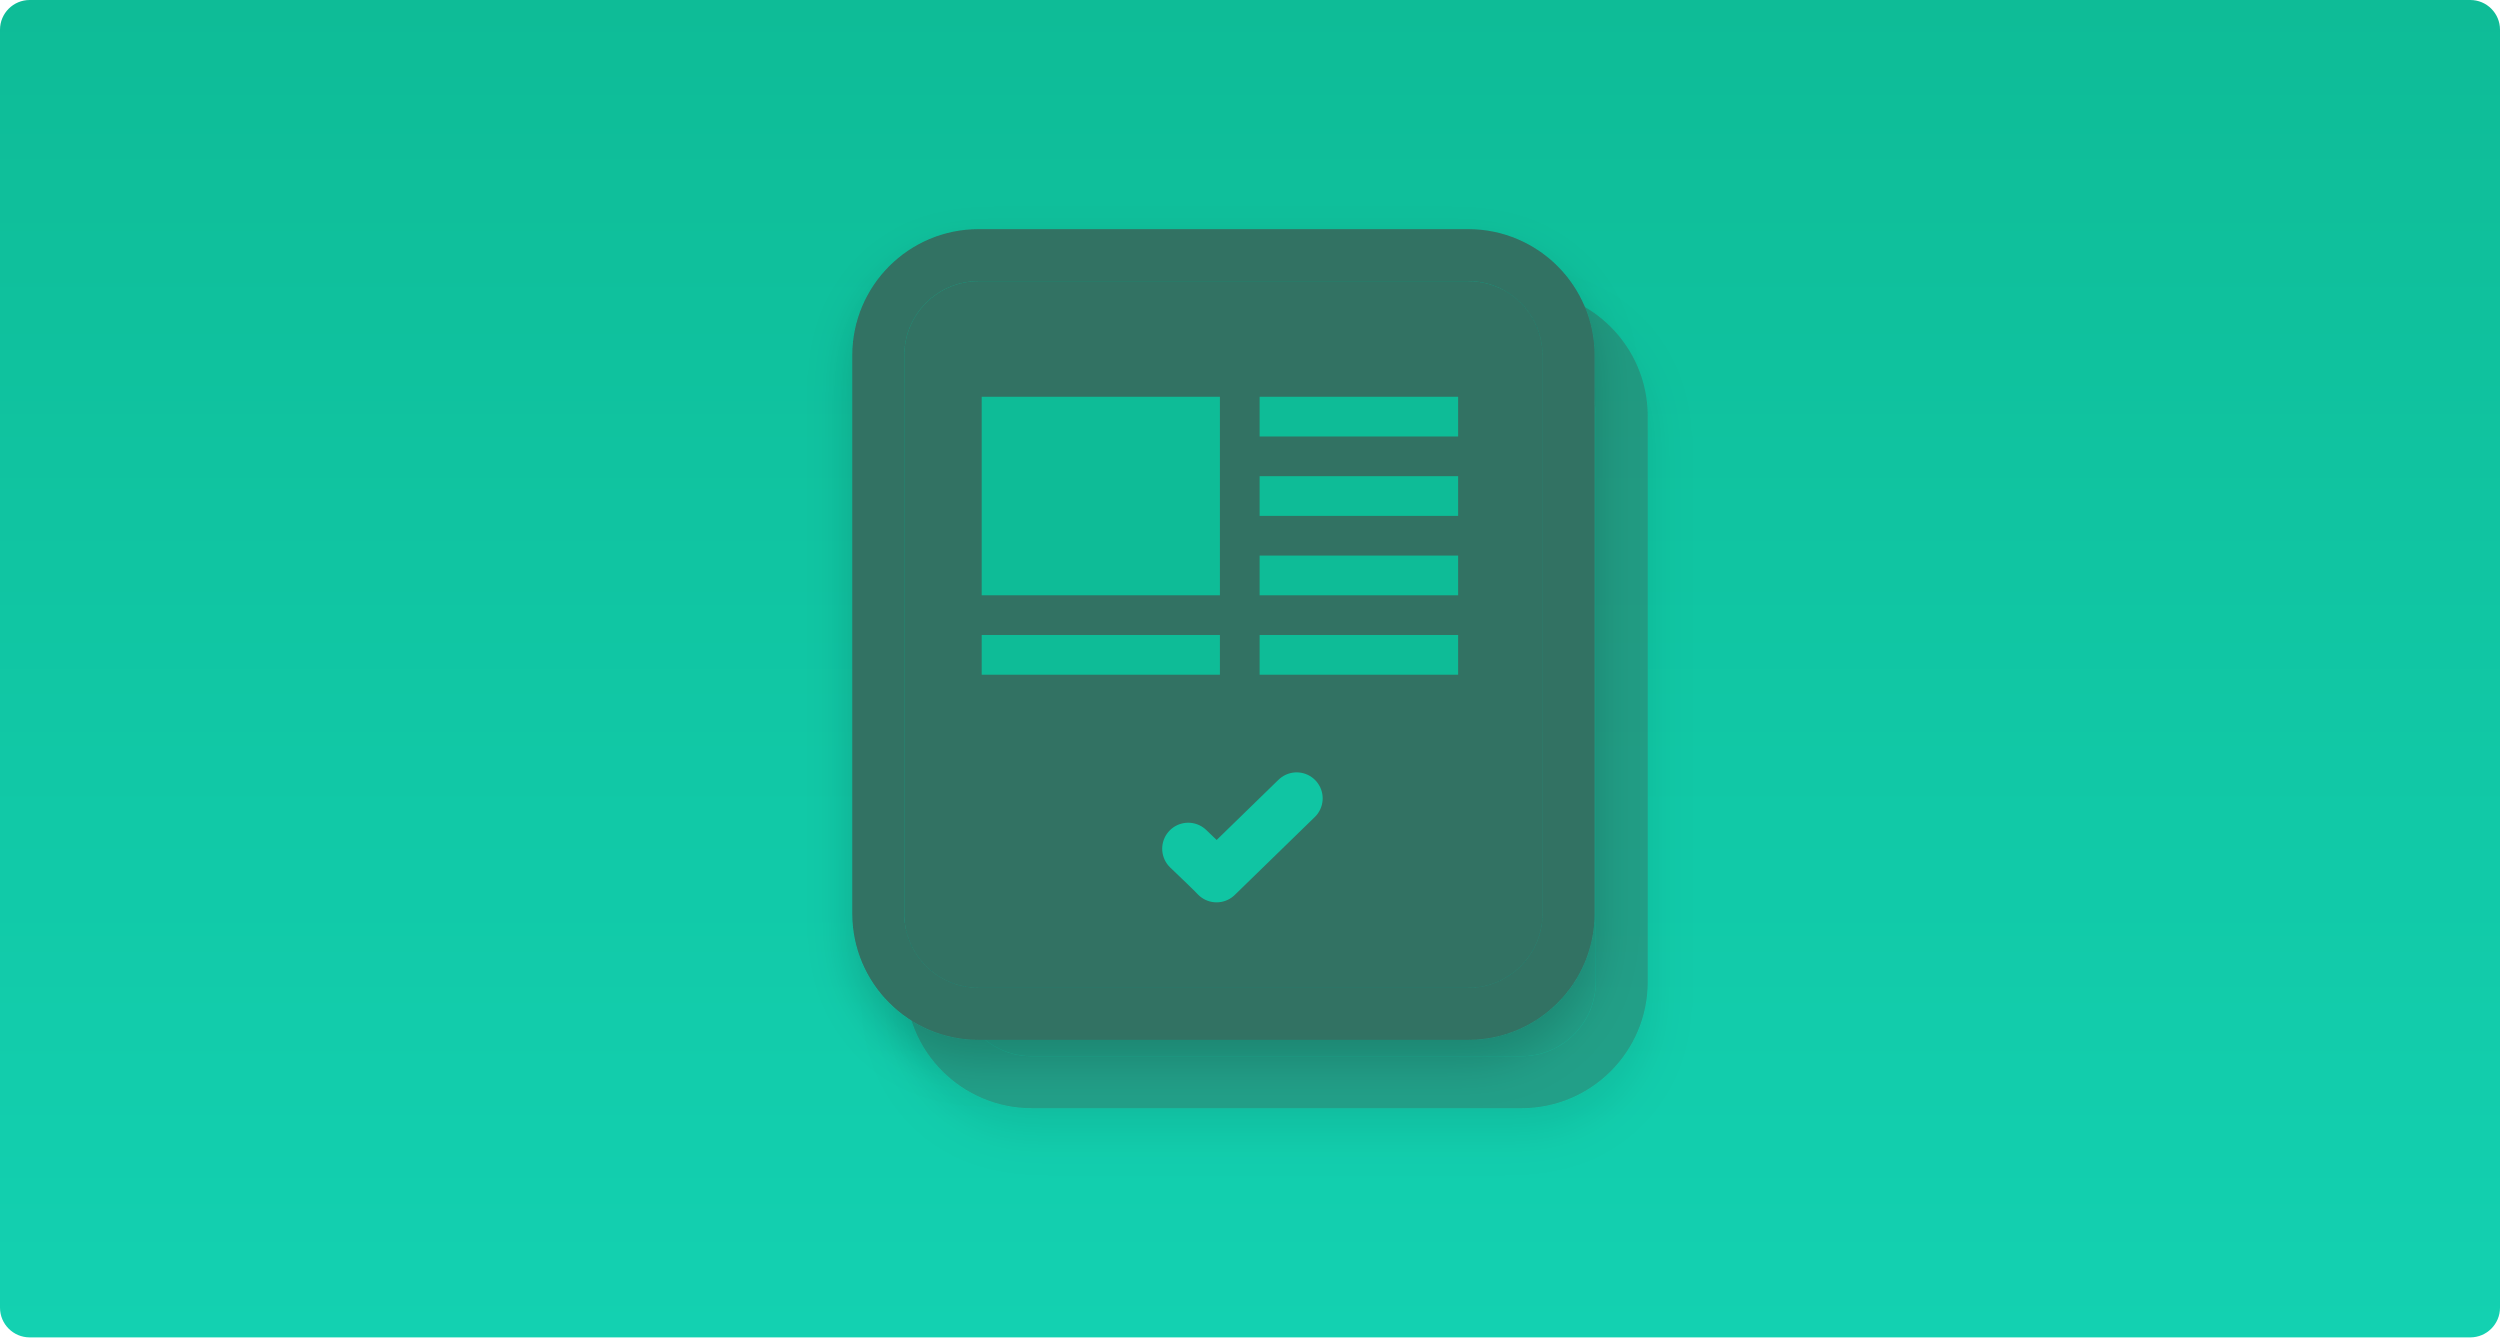
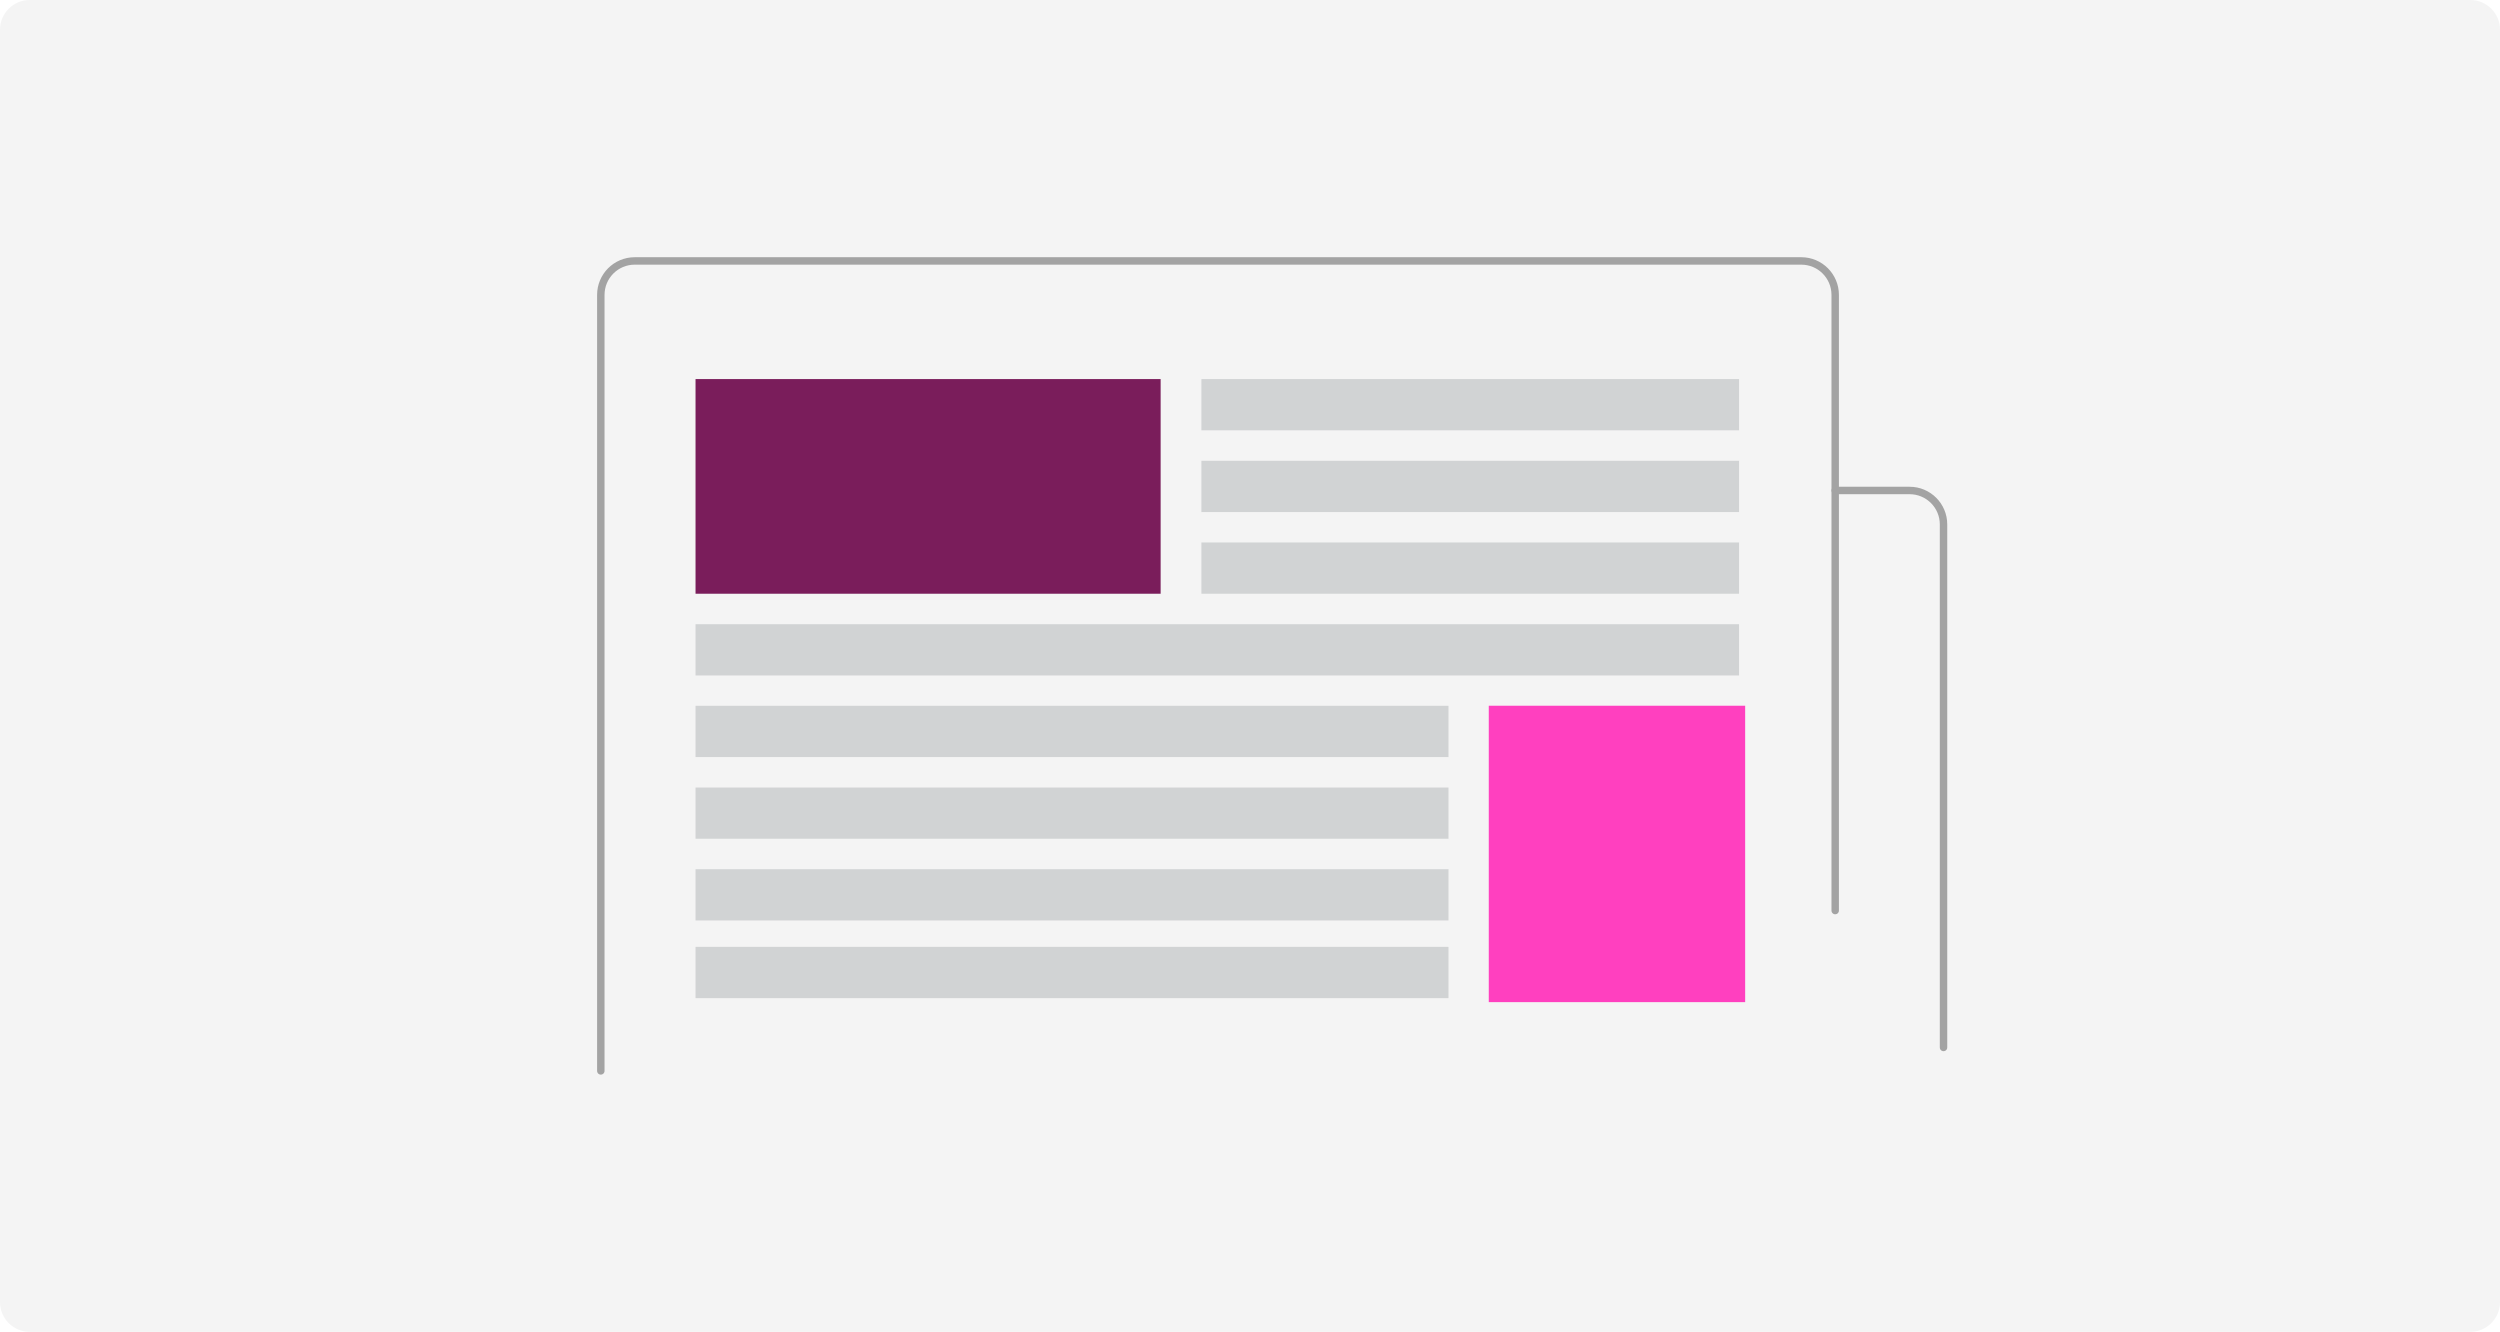
- <svg xmlns="http://www.w3.org/2000/svg" width="336.411" height="179.965" viewBox="0 0 336.411 179.965">
+ <svg xmlns="http://www.w3.org/2000/svg" width="336" height="179" viewBox="0 0 336 179">
  <defs>
-     <style>.a{fill:url(#a);}.b{opacity:0.5;}.c{fill:#307264;stroke:#307264;}.c,.e,.g{stroke-linecap:round;stroke-linejoin:round;stroke-width:7px;}.d{fill:#1c1c1c;}.e,.g,.i{fill:none;}.e{stroke:#1c1c1c;}.f{fill:#0ebc97;}.g{stroke:#10c5a3;}.h{stroke:none;}.j{filter:url(#d);}.k{filter:url(#b);}</style>
+     <style>.a{fill:url(#a);}.b{clip-path:url(#b);}.c{fill:#f4f4f4;}.d{fill:none;stroke:#a3a3a3;stroke-linecap:round;stroke-linejoin:round;}.e{fill:#7a1d5b;}.f{fill:#ff40bf;}.g{fill:#d1d3d4;}</style>
    <linearGradient id="a" x1="0.5" x2="0.5" y2="1" gradientUnits="objectBoundingBox">
      <stop offset="0" stop-color="#0ebc97" />
      <stop offset="1" stop-color="#13d1b1" />
    </linearGradient>
-     <filter id="b" x="112.838" y="33.014" width="117.892" height="128.117" filterUnits="userSpaceOnUse">
-       <feOffset dy="3" input="SourceAlpha" />
-       <feGaussianBlur stdDeviation="3" result="c" />
-       <feFlood flood-opacity="0.161" />
-       <feComposite operator="in" in2="c" />
-       <feComposite in="SourceGraphic" />
-     </filter>
-     <filter id="d" x="105.681" y="24.833" width="117.892" height="127.095" filterUnits="userSpaceOnUse">
-       <feOffset dy="3" input="SourceAlpha" />
-       <feGaussianBlur stdDeviation="3" result="e" />
-       <feFlood flood-opacity="0.161" />
-       <feComposite operator="in" in2="e" />
-       <feComposite in="SourceGraphic" />
-     </filter>
+     <clipPath id="b">
+       <rect class="a" width="336" height="179" rx="4" transform="translate(473 3024)" />
+     </clipPath>
  </defs>
-   <rect class="a" width="336.411" height="179.965" rx="4" transform="translate(0 0)" />
-   <g transform="translate(121.681 37.833)">
-     <g class="b" transform="translate(7.158 8.18)">
-       <g class="k" transform="matrix(1, 0, 0, 1, -128.84, -46.01)">
-         <g class="c" transform="translate(128.84 46.01)">
-           <rect class="h" width="85.892" height="96.118" rx="10" />
-           <rect class="i" x="-3.5" y="-3.5" width="92.892" height="103.118" rx="13.5" />
-         </g>
-       </g>
-       <g transform="translate(11.36 16.1)">
-         <path class="d" d="M43.4,10H70.112v5.343H43.4Zm0,21.371H70.112v5.343H43.4ZM6,42.056H38.056V47.4H6ZM43.4,20.685H70.112v5.343H43.4Zm0,21.371H70.112V47.4H43.4ZM6,10H38.056V36.713H6Z" transform="translate(-6 -10)" />
-       </g>
-       <path class="e" d="M-9302-11645.816c3.809,3.634,3.818,3.716,3.818,3.716l10.777-10.492" transform="translate(9341.149 11722.732)" />
-     </g>
-     <g transform="translate(0 0)">
-       <g class="j" transform="matrix(1, 0, 0, 1, -121.68, -37.83)">
-         <g class="c" transform="translate(121.68 37.83)">
-           <rect class="h" width="85.892" height="95.095" rx="10" />
-           <rect class="i" x="-3.5" y="-3.5" width="92.892" height="102.095" rx="13.5" />
-         </g>
-       </g>
-       <g transform="translate(10.419 15.559)">
-         <path class="f" d="M43.4,10H70.112v5.343H43.4Zm0,21.371H70.112v5.343H43.4ZM6,42.056H38.056V47.4H6ZM43.4,20.685H70.112v5.343H43.4Zm0,21.371H70.112V47.4H43.4ZM6,10H38.056V36.713H6Z" transform="translate(-6 -10)" />
-       </g>
-       <path class="g" d="M-9302-11645.816c3.809,3.634,3.818,3.716,3.818,3.716l10.777-10.492" transform="translate(9340.209 11722.191)" />
+   <g class="b" transform="translate(-473 -3024)">
+     <g transform="translate(473 3024)">
+       <rect class="c" width="336" height="179" />
+       <path class="d" d="M80.75,143.93V39.63a4.56,4.56,0,0,1,4.55-4.56H242.09a4.56,4.56,0,0,1,4.56,4.56v82.75" />
+       <rect class="e" width="62.51" height="28.85" transform="translate(93.48 50.95)" />
+       <rect class="f" width="34.46" height="39.84" transform="translate(200.09 94.85)" />
+       <rect class="g" width="72.26" height="6.89" transform="translate(161.47 50.95)" />
+       <rect class="g" width="72.26" height="6.89" transform="translate(161.47 61.93)" />
+       <rect class="g" width="72.26" height="6.89" transform="translate(161.47 72.91)" />
+       <rect class="g" width="140.25" height="6.89" transform="translate(93.48 83.89)" />
+       <rect class="g" width="101.2" height="6.89" transform="translate(93.48 94.86)" />
+       <rect class="g" width="101.2" height="6.89" transform="translate(93.48 105.84)" />
+       <rect class="g" width="101.2" height="6.89" transform="translate(93.48 116.82)" />
+       <rect class="g" width="101.2" height="6.89" transform="translate(93.48 127.26)" />
+       <path class="d" d="M246.65,65.92h10a4.56,4.56,0,0,1,4.56,4.56v70.3" />
    </g>
  </g>
</svg>
